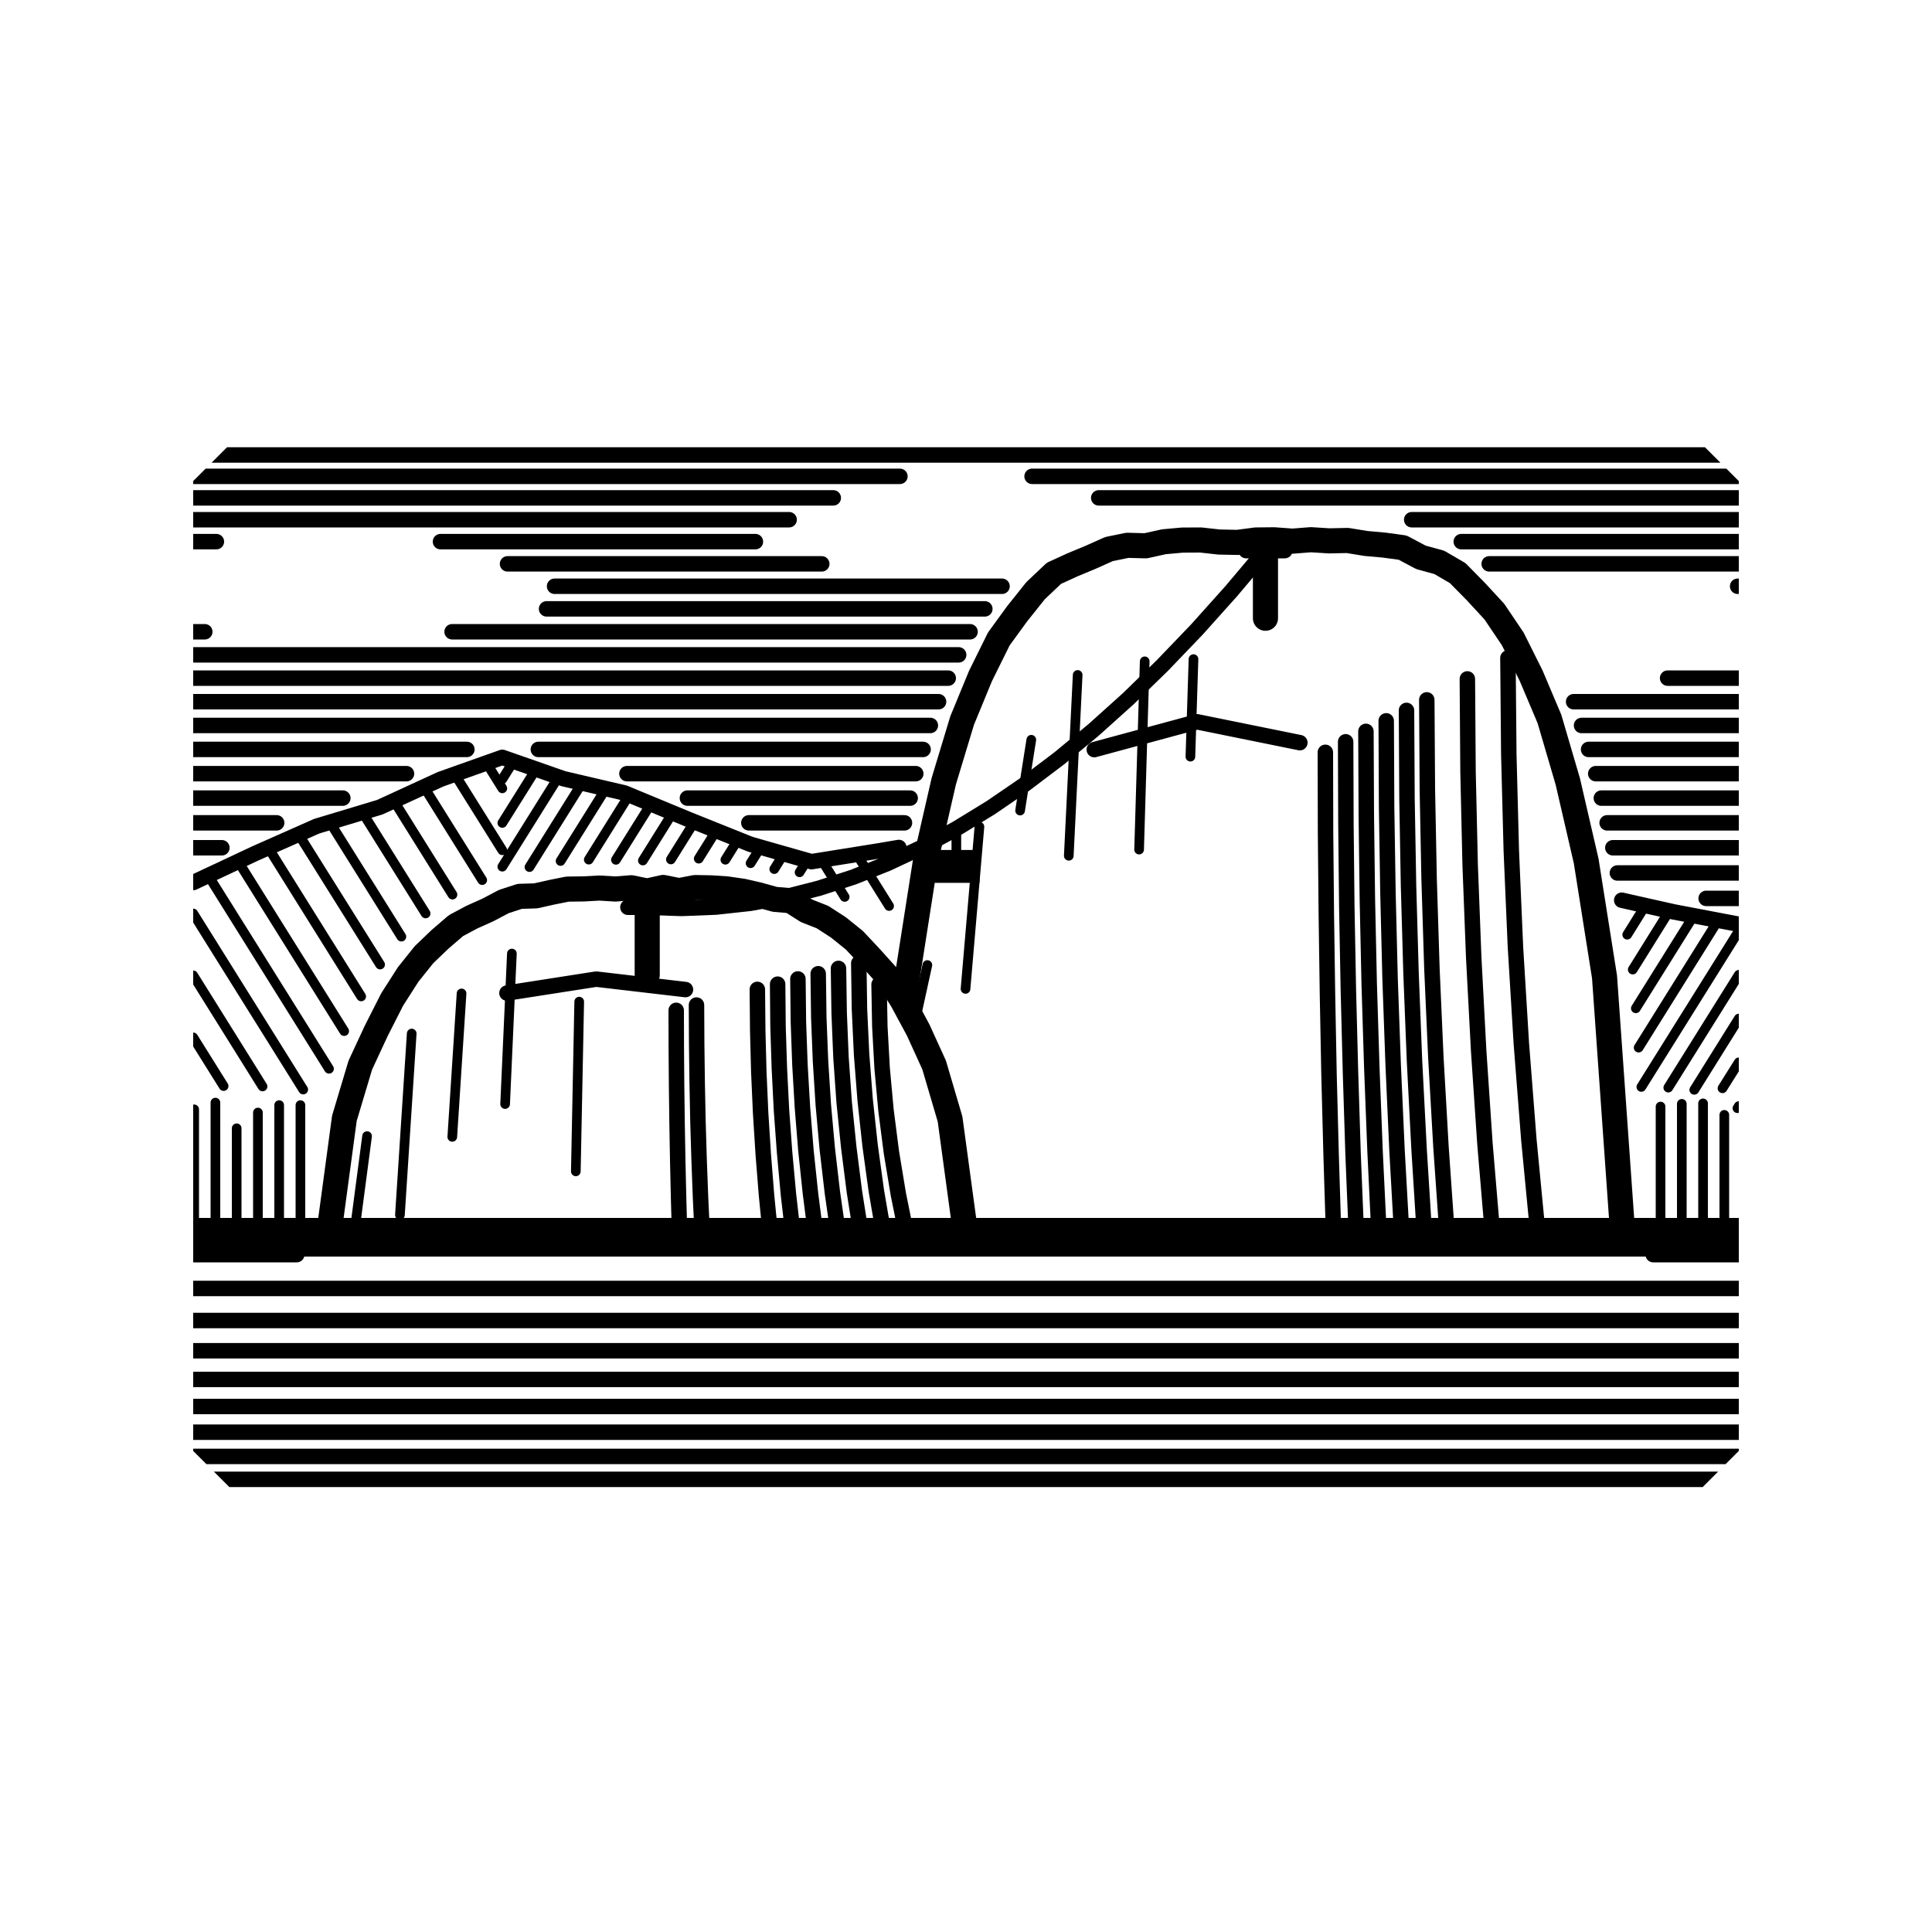
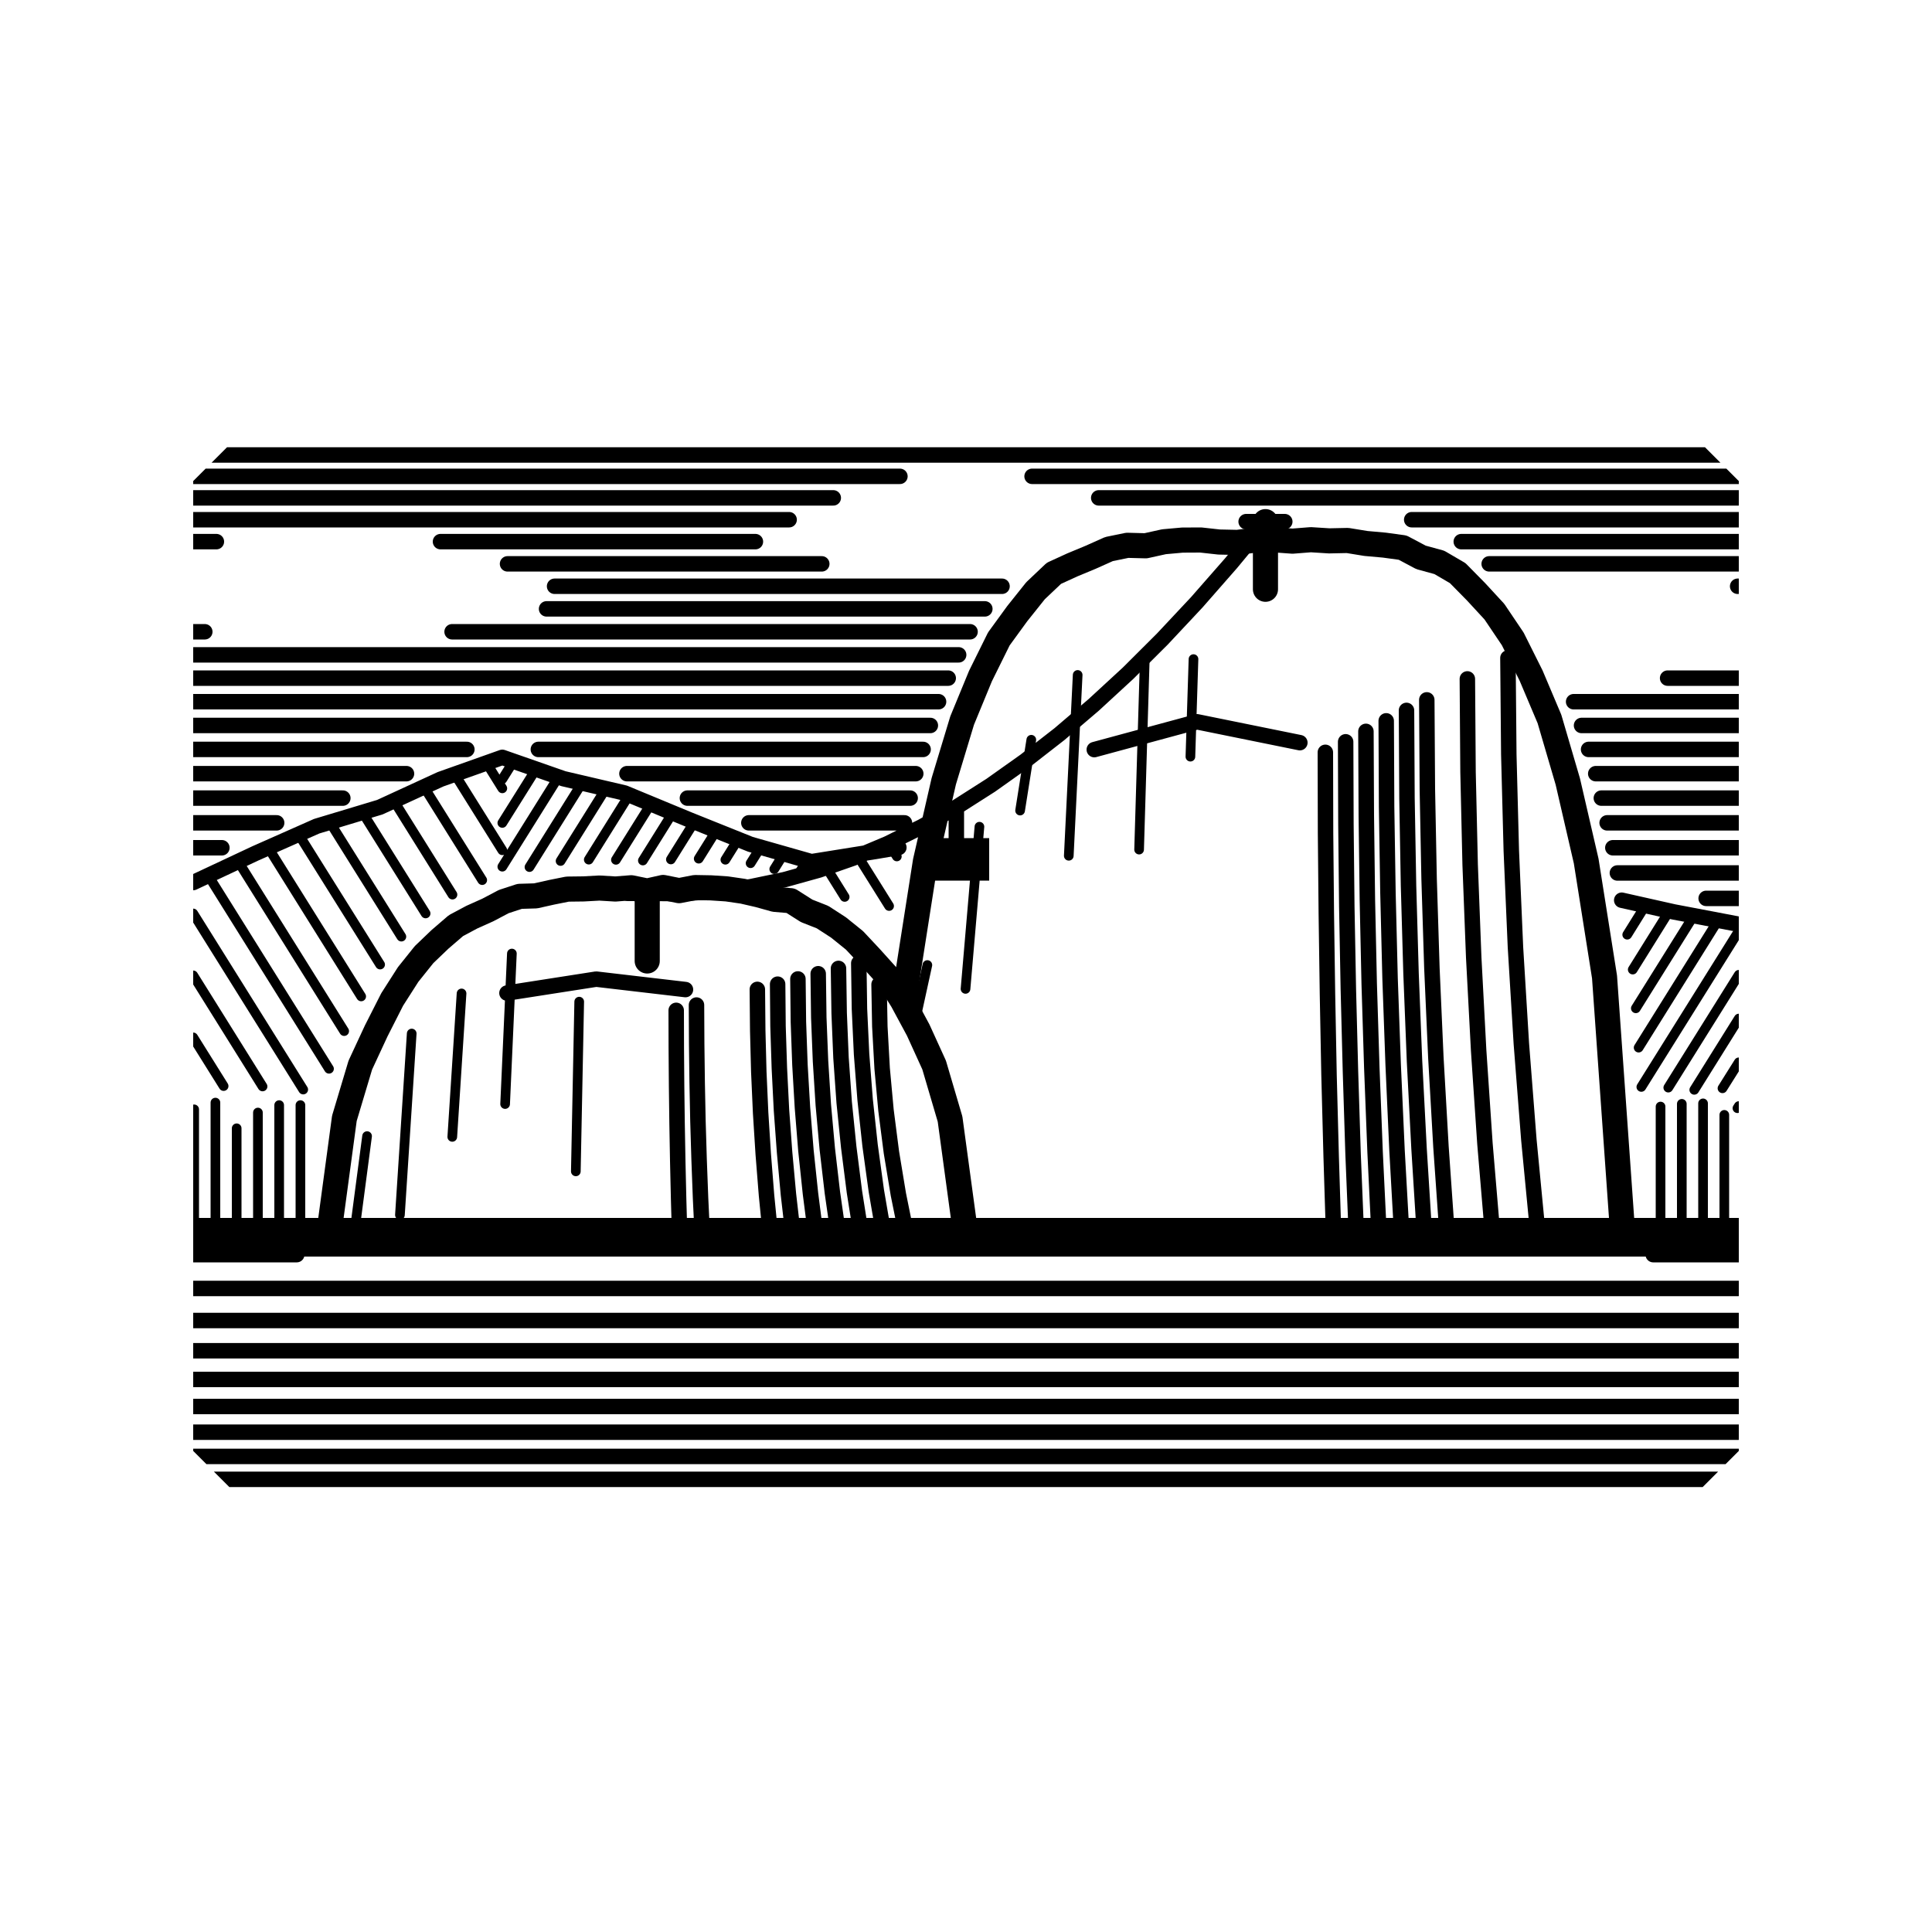
<svg xmlns="http://www.w3.org/2000/svg" viewBox="0 0 200 200">
  <defs>
    <clipPath id="w">
      <path d="M23.8 46L176.2 46L180 49.8L180 150.2L176.2 154L23.8 154L20 150.2L20 49.8Z" />
    </clipPath>
  </defs>
  <g clip-path="url(#w)" fill="none" stroke="#000" stroke-linecap="round" stroke-linejoin="round">
-     <path d="M96.6 87.99L101.4 87.99L101.4 91.39L96.6 91.39Z" fill="#000" stroke="none" />
-     <path d="M50.36 78.98L52 81.61M47.08 80.15L52 88.02M43.89 81.46L49.92 91.11M40.77 82.89L46.84 92.61M37.52 84.1L44.06 94.56M34.15 85.12L41.55 96.96M30.91 86.36L39.35 99.85M27.77 87.75L37.39 103.15M24.66 89.18L35.63 106.74M21.56 90.63L34.06 110.64M20 94.56L31.39 112.79M20 100.97L27.18 112.47M20 107.39L23.15 112.43M52 80.66L53.16 78.81M52 85.19L55.49 79.62M52 89.72L57.81 80.43M54.81 89.76L60.25 81.06M58.03 89.13L62.72 81.63M60.95 88.99L65.14 82.28M63.76 89.01L67.38 83.22M66.55 89.08L69.63 84.15M69.45 88.97L71.88 85.08M72.33 88.89L74.15 85.98M75.09 89L76.41 86.89M77.7 89.36L78.74 87.7M80.15 89.97L81.14 88.38M82.77 90.3L83.54 89.07M92.34 87.85L92.84 88.66M88.7 88.45L92.04 93.79M85.06 89.03L87.44 92.85M168.45 96.76L170.33 93.74M169.02 100.37L172.81 94.29M169.34 104.38L175.33 94.79M169.63 108.45L177.86 95.27M169.91 112.52L180 96.38M172.7 112.59L180 100.91M175.39 112.82L180 105.44M178.31 112.66L180 109.97M179.86 114.72L180 114.5M182.9 117.81L182.9 128.08M180.7 116.48L180.7 128.08M178.5 115.41L178.5 128.08M176.3 114.22L176.3 128.08M174.1 114.27L174.1 128.08M171.9 114.55L171.9 128.08M31.1 114.4L31.1 127.06M28.9 114.4L28.9 128.08M26.7 115.17L26.7 128.08M24.5 116.8L24.5 128.08M22.3 114.14L22.3 128.08M20.1 114.84L20.1 128.08M96 99.9L94.68 105.94M101.39 85.58L99.95 102.37M106.76 76.58L105.6 83.91M111.56 69.87L110.64 88.59M118.5 68.46L117.92 87.95M123.55 68.23L123.23 78.33M38 117.61L36.55 128.6M42.62 106.99L41.4 125.77M47.78 102.84L46.82 117.69M52.99 98.71L52.29 114.29M59.96 103.69L59.61 121.26M99 85.79L99 87.99" stroke-width="1" />
-     <path d="M20 47.1L180 47.1M20 49.31L93.16 49.31M106.84 49.31L180 49.31M20 51.54L86.26 51.54M113.74 51.54L180 51.54M20 53.8L81.69 53.8M146.14 53.8L180 53.8M20 56.07L22.4 56.07M45.6 56.07L78.2 56.07M151.27 56.07L180 56.07M52.54 58.37L85.07 58.37M154.16 58.37L180 58.37M57.41 60.69L103.73 60.69M179.88 60.69L180 60.69M56.58 63.03L101.95 63.03M20 65.4L21.2 65.4M46.8 65.4L100.42 65.4M20 67.79L99.24 67.79M20 70.2L98.16 70.2M172.63 70.2L180 70.2M20 72.64L97.16 72.64M162.9 72.64L180 72.64M20 75.1L96.31 75.1M163.72 75.1L180 75.1M20 77.58L48.33 77.58M55.73 77.58L95.56 77.58M164.45 77.58L180 77.58M20 80.09L42.08 80.09M64.9 80.09L94.8 80.09M165.19 80.09L180 80.09M20 82.62L35.49 82.62M71.16 82.62L94.22 82.62M165.77 82.62L180 82.62M20 85.18L28.64 85.18M77.52 85.18L93.63 85.18M166.37 85.18L180 85.18M20 87.76L22.97 87.76M166.96 87.76L180 87.76M167.43 90.37L180 90.37M176.62 93L180 93M20 91.36L26.46 88.33L32.78 85.53L39.32 83.56L45.6 80.67L52 78.4L58.33 80.61L64.66 82.09L71.3 84.84L77.68 87.4L84 89.2L90.99 88.08L93.05 87.73M167.88 93.19L173.27 94.4L180 95.68M20 129.88L30.72 129.88M171.14 129.88L180 129.88M20 133.38L180 133.38M20 136.7L180 136.7M20 139.83L180 139.83M20 142.8L180 142.8M20 145.6L180 145.6M20 148.26L180 148.26M20 150.77L180 150.77M20 153.14L180 153.14M137.2 77.88L137.22 86.23L137.3 94.59L137.42 102.94L137.58 111.29L137.8 119.65L138.06 128M139.3 76.79L139.33 85.33L139.42 93.86L139.58 102.4L139.8 110.93L140.07 119.47L140.42 128M141.4 75.71L141.44 84.42L141.55 93.14L141.74 101.85L142.01 110.57L142.35 119.28L142.77 128M143.5 74.62L143.54 83.52L143.68 92.42L143.9 101.31L144.22 110.21L144.62 119.1L145.12 128M145.6 73.54L145.65 82.62L145.81 91.69L146.07 100.77L146.43 109.85L146.9 118.92L147.47 128M147.7 72.45L147.76 81.71L147.94 90.97L148.23 100.23L148.64 109.48L149.17 118.74L149.82 128M151.9 70.28L151.97 79.9L152.19 89.52L152.56 99.14L153.07 108.76L153.72 118.38L154.53 128M156.1 68.11L156.19 78.09L156.45 88.08L156.88 98.06L157.49 108.04L158.27 118.02L159.23 128M113.28 77.6L123.92 74.72L134.56 76.88M70 104.59L70.01 108.49L70.04 112.39L70.09 116.29L70.16 120.2L70.25 124.1L70.36 128M72.1 104.04L72.12 108.04L72.17 112.03L72.25 116.02L72.37 120.01L72.52 124.01L72.71 128M78.4 102.42L78.44 106.68L78.55 110.95L78.74 115.21L79.01 119.47L79.35 123.74L79.77 128M80.5 101.88L80.54 106.23L80.68 110.59L80.9 114.94L81.22 119.29L81.62 123.65L82.12 128M82.6 101.34L82.65 105.78L82.81 110.23L83.07 114.67L83.43 119.11L83.9 123.56L84.47 128M84.7 100.8L84.76 105.33L84.94 109.86L85.23 114.4L85.64 118.93L86.17 123.47L86.82 128M86.8 100.25L86.87 104.88L87.06 109.5L87.39 114.13L87.86 118.75L88.45 123.38L89.18 128M88.9 99.71L88.97 104.43L89.19 109.14L89.56 113.86L90.07 118.57L90.72 123.29L91.53 128M91 101.91L91.08 106.26L91.32 110.61L91.72 114.95L92.28 119.3L93 123.65L93.88 128M52.48 102.8L61.72 101.36L70.96 102.44M65 93.92L69 93.92M129 57L133 57M67 93.92L70.56 94.04L74.11 93.9L77.67 93.51L81.22 92.86L84.78 91.95L88.33 90.8L91.89 89.38L95.44 87.71L99 85.79L102.56 83.61L106.11 81.18L109.67 78.49L113.22 75.55L116.78 72.35L120.33 68.89L123.89 65.18L127.44 61.22L131 57" stroke-width="1.6" />
-     <path d="M93.7 104.12L93.9 101.28L95.8 89.16L97.7 80.87L99.6 74.59L101.5 69.98L103.4 66.14L105.3 63.53L107.2 61.15L109.1 59.35L111 58.48L112.9 57.69L114.8 56.84L116.7 56.45L118.6 56.5L120.5 56.08L122.4 55.91L124.3 55.9L126.2 56.11L128.1 56.15L130 55.9L131.9 55.88L133.8 56.02L135.7 55.87L137.6 55.99L139.5 55.95L141.4 56.26L143.3 56.43L145.2 56.69L147.1 57.7L149 58.22L150.9 59.33L152.8 61.26L154.7 63.32L156.6 66.14L158.5 69.94L160.4 74.43L162.3 80.91L164.2 89.13L166.1 101.13L168 128M34 128L35.65 115.77L37.3 110.26L38.95 106.71L40.6 103.46L42.25 100.88L43.9 98.82L45.55 97.24L47.2 95.82L48.85 94.94L50.5 94.2L52.15 93.33L53.8 92.79L55.45 92.74L57.1 92.37L58.75 92.04L60.4 92.02L62.05 91.93L63.7 92.03L65.35 91.9L67 92.24L68.65 91.87L70.3 92.2L71.95 91.88L73.6 91.91L75.25 92.02L76.9 92.26L78.55 92.64L80.2 93.1L81.85 93.24L83.5 94.29L85.15 94.94L86.8 96.01L88.45 97.34L90.1 99.1L91.75 100.93L93.4 103.57L95.05 106.63L96.7 110.25L98.35 115.85L100 128M67 93.92L67 100.92M131 57L131 64" stroke-width="2.6" />
+     <path d="M95.6 86.76L102.4 86.76L102.4 91.16L95.6 91.16Z" fill="#000" stroke="none" />
+     <path d="M50.36 78.98L52 81.61M47.08 80.15L52 88.02M43.89 81.46L49.92 91.11M40.77 82.89L46.84 92.61M37.52 84.1L44.06 94.56M34.15 85.12L41.55 96.96M30.91 86.36L39.35 99.85M27.77 87.75L37.39 103.15M24.66 89.18L35.63 106.74M21.56 90.63L34.06 110.64M20 94.56L31.39 112.79M20 100.97L27.18 112.47M20 107.39L23.15 112.43M52 80.66L53.16 78.81M52 85.19L55.49 79.62M52 89.72L57.81 80.43M54.81 89.76L60.25 81.06M58.03 89.13L62.72 81.63M60.95 88.99L65.14 82.28M63.76 89.01L67.38 83.22M66.55 89.08L69.63 84.15M69.45 88.97L71.88 85.08M72.33 88.89L74.15 85.98M75.09 89L76.41 86.89M77.7 89.36L78.74 87.7M80.15 89.97L81.14 88.38M82.77 90.3L83.54 89.07M92.34 87.85L92.84 88.66M88.7 88.45L92.04 93.79M85.06 89.03L87.44 92.85M168.45 96.76L170.33 93.74M169.02 100.37L172.81 94.29M169.34 104.38L175.33 94.79M169.63 108.45L177.86 95.27M169.91 112.52L180 96.38M172.7 112.59L180 100.91M175.39 112.82L180 105.44M178.31 112.66L180 109.97M179.86 114.72L180 114.5M182.9 117.81L182.9 128.08M180.7 116.48L180.7 128.08M178.5 115.41L178.5 128.08M176.3 114.22L176.3 128.08M174.1 114.27L174.1 128.08M171.9 114.55L171.9 128.08M31.1 114.4L31.1 127.06M28.9 114.4L28.9 128.08M26.7 115.17L26.7 128.08M24.5 116.8L24.5 128.08M22.3 114.14L22.3 128.08M20.1 114.84L20.1 128.08M96 99.9L94.68 105.94M101.39 85.58L99.95 102.37M106.76 76.58L105.6 83.91M111.56 69.87L110.64 88.59M118.5 68.46L117.92 87.95M123.55 68.23L123.23 78.33M38 117.61L36.55 128.6M42.62 106.99L41.4 125.77M47.78 102.84L46.82 117.69M52.99 98.71L52.29 114.29M59.96 103.69L59.61 121.26" stroke-width="1" />
+     <path d="M20 47.1L180 47.1M20 49.31L93.16 49.31M106.84 49.31L180 49.31M20 51.54L86.26 51.54M113.74 51.54L180 51.54M20 53.8L81.69 53.8M146.14 53.8L180 53.8M20 56.07L22.4 56.07M45.6 56.07L78.2 56.07M151.27 56.07L180 56.07M52.54 58.37L85.07 58.37M154.16 58.37L180 58.37M57.41 60.69L103.73 60.69M179.88 60.69L180 60.69M56.58 63.03L101.95 63.03M20 65.4L21.2 65.4M46.8 65.4L100.42 65.4M20 67.79L99.24 67.79M20 70.2L98.16 70.2M172.63 70.2L180 70.2M20 72.64L97.16 72.64M162.9 72.64L180 72.64M20 75.1L96.31 75.1M163.72 75.1L180 75.1M20 77.58L48.33 77.58M55.73 77.58L95.56 77.58M164.45 77.58L180 77.58M20 80.09L42.08 80.09M64.9 80.09L94.8 80.09M165.19 80.09L180 80.09M20 82.62L35.49 82.62M71.16 82.62L94.22 82.62M165.77 82.62L180 82.62M20 85.18L28.64 85.18M77.52 85.18L93.63 85.18M166.37 85.18L180 85.18M20 87.76L22.97 87.76M166.96 87.76L180 87.76M167.43 90.37L180 90.37M176.62 93L180 93M20 91.36L26.46 88.33L32.78 85.53L39.32 83.56L45.6 80.67L52 78.4L58.33 80.61L64.66 82.09L71.3 84.84L77.68 87.4L84 89.2L90.99 88.08L93.05 87.73M167.88 93.19L173.27 94.4L180 95.68M20 129.88L30.72 129.88M171.14 129.88L180 129.88M20 133.38L180 133.38M20 136.7L180 136.7M20 139.83L180 139.83M20 142.8L180 142.8M20 145.6L180 145.6M20 148.26L180 148.26M20 150.77L180 150.77M20 153.14L180 153.14M137.2 77.88L137.22 86.23L137.3 94.59L137.42 102.94L137.58 111.29L137.8 119.65L138.06 128M139.3 76.79L139.33 85.33L139.42 93.86L139.58 102.4L139.8 110.93L140.07 119.47L140.42 128M141.4 75.71L141.44 84.42L141.55 93.14L141.74 101.85L142.01 110.57L142.35 119.28L142.77 128M143.5 74.62L143.54 83.52L143.68 92.42L143.9 101.31L144.22 110.21L144.62 119.1L145.12 128M145.6 73.54L145.65 82.62L145.81 91.69L146.07 100.77L146.43 109.85L146.9 118.92L147.47 128M147.7 72.45L147.76 81.71L147.94 90.97L148.23 100.23L148.64 109.48L149.17 118.74L149.82 128M151.9 70.28L151.97 79.9L152.19 89.52L152.56 99.14L153.07 108.76L153.72 118.38L154.53 128M156.1 68.11L156.19 78.09L156.45 88.08L156.88 98.06L157.49 108.04L158.27 118.02L159.23 128M113.28 77.6L123.92 74.72L134.56 76.88M70 104.59L70.01 108.49L70.04 112.39L70.09 116.29L70.16 120.2L70.25 124.1L70.36 128M72.1 104.04L72.12 108.04L72.17 112.03L72.25 116.02L72.37 120.01L72.52 124.01L72.71 128M78.4 102.42L78.44 106.68L78.55 110.95L78.74 115.21L79.01 119.47L79.35 123.74L79.77 128M80.5 101.88L80.54 106.23L80.68 110.59L80.9 114.94L81.22 119.29L81.62 123.65L82.12 128M82.6 101.34L82.65 105.78L82.81 110.23L83.07 114.67L83.43 119.11L83.9 123.56L84.47 128M84.7 100.8L84.76 105.33L84.94 109.86L85.23 114.4L85.64 118.93L86.17 123.47L86.82 128M86.8 100.25L86.87 104.88L87.06 109.5L87.39 114.13L87.86 118.75L88.45 123.38L89.18 128M88.9 99.71L88.97 104.43L89.19 109.14L89.56 113.86L90.07 118.57L90.72 123.29L91.53 128M91 101.91L91.08 106.26L91.32 110.61L91.72 114.95L92.28 119.3L93 123.65L93.88 128M52.48 102.8L61.72 101.36L70.96 102.44M65 92.48L69 92.48M129 54L133 54M67 92.48L70.56 92.51L74.11 92.28L77.67 91.8L81.22 91.06L84.78 90.07L88.33 88.83L91.89 87.33L95.44 85.57L99 83.56L102.56 81.29L106.11 78.77L109.67 76L113.22 72.97L116.78 69.69L120.33 66.15L123.89 62.35L127.44 58.3L131 54M99 83.56L99 86.76" stroke-width="1.6" />
+     <path d="M93.7 104.12L93.9 101.28L95.8 89.16L97.7 80.87L99.6 74.59L101.5 69.98L103.4 66.14L105.3 63.53L107.2 61.15L109.1 59.35L111 58.48L112.9 57.69L114.8 56.84L116.7 56.45L118.6 56.5L120.5 56.08L122.4 55.91L124.3 55.9L126.2 56.11L128.1 56.15L130 55.9L131.9 55.88L133.8 56.02L135.7 55.87L137.6 55.99L139.5 55.95L141.4 56.26L143.3 56.43L145.2 56.69L147.1 57.7L149 58.22L150.9 59.33L152.8 61.26L154.7 63.32L156.6 66.14L158.5 69.94L160.4 74.43L162.3 80.91L164.2 89.13L166.1 101.13L168 128M34 128L35.65 115.77L37.3 110.26L38.95 106.71L40.6 103.46L42.25 100.88L43.9 98.82L45.55 97.24L47.2 95.82L48.85 94.94L50.5 94.2L52.15 93.33L53.8 92.79L55.45 92.74L57.1 92.37L58.75 92.04L60.4 92.02L62.05 91.93L63.7 92.03L65.35 91.9L67 92.24L68.65 91.87L70.3 92.2L71.95 91.88L73.6 91.91L75.25 92.02L76.9 92.26L78.55 92.64L80.2 93.1L81.85 93.24L83.5 94.29L85.15 94.94L86.8 96.01L88.45 97.34L90.1 99.1L91.75 100.93L93.4 103.57L95.05 106.63L96.7 110.25L98.35 115.85L100 128M67 92.48L67 99.48M131 54L131 61" stroke-width="2.6" />
    <path d="M20 128.08L180 128.08" stroke-width="4" />
  </g>
</svg>
